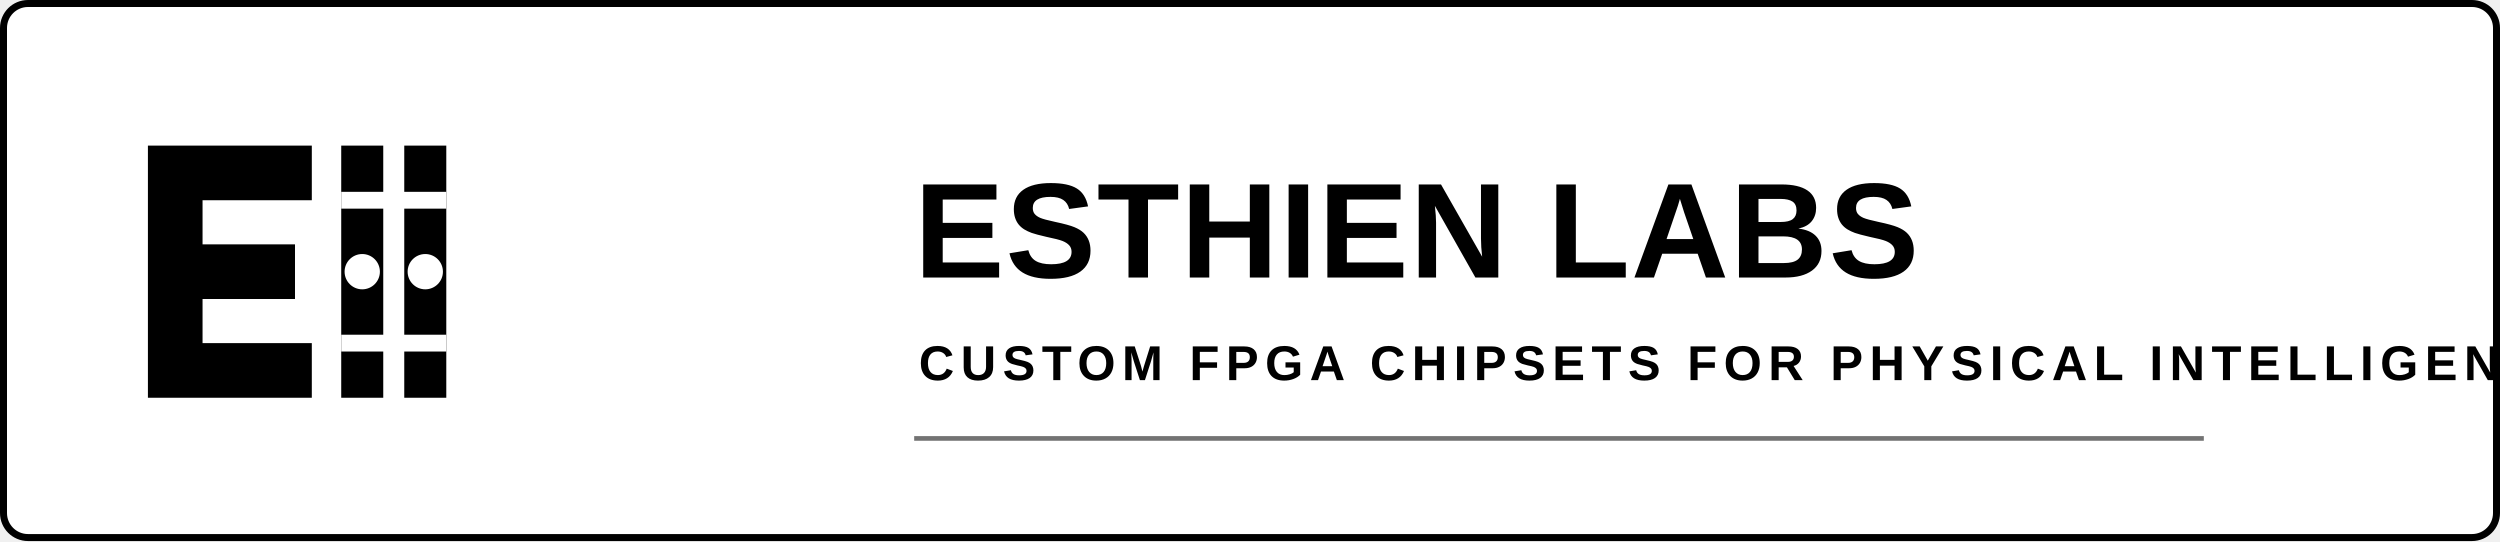
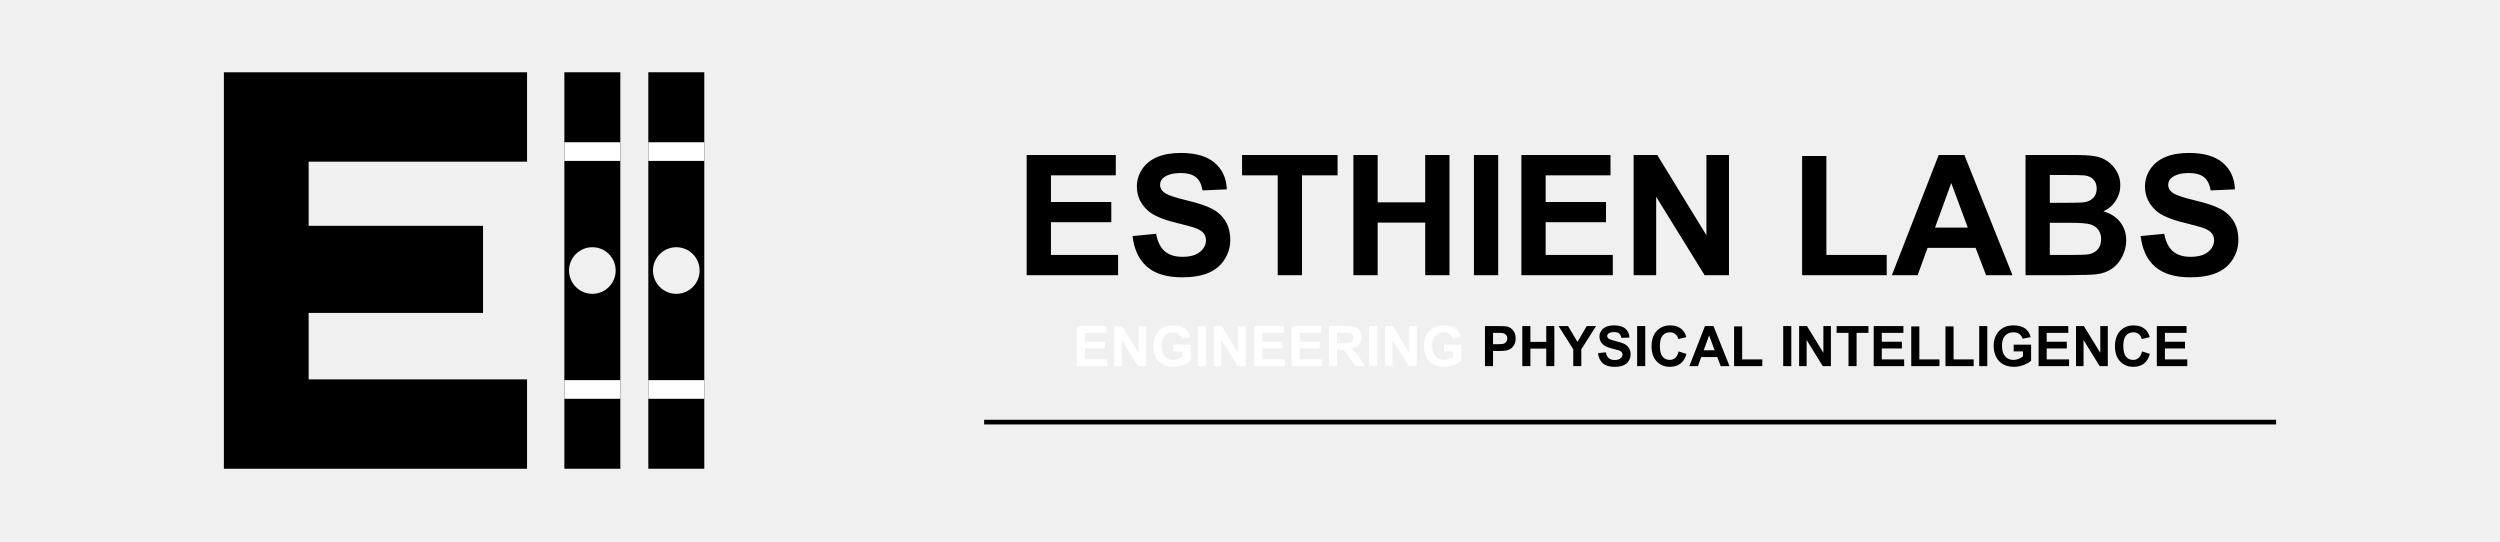
- <svg xmlns="http://www.w3.org/2000/svg" width="1072" height="232" viewBox="0 0 1072 232" fill="none" role="img" aria-label="Esthien Labs horizontal logo">
-   <rect x="1.5" y="1.5" width="1069" height="229" rx="10.5" fill="#FFFFFF" stroke="#000000" stroke-width="3" />
-   <g transform="translate(40 30) scale(1.802)">
-     <path d="M13 18H26V78H13V18Z M26 18H52V31H26V18Z M26 41.5H48V54.5H26V41.5Z M26 65H52V78H26V65Z" fill="#000000" />
-     <path d="M59 18H69V78H59V18Z" fill="#000000" />
-     <path d="M74 18H84V78H74V18Z" fill="#000000" />
-     <path d="M59 31H84M59 65H84" stroke="#FFFFFF" stroke-width="4" />
-     <circle cx="64" cy="48" r="4.2" fill="#FFFFFF" />
-     <circle cx="79" cy="48" r="4.2" fill="#FFFFFF" />
-   </g>
-   <text x="392" y="119" fill="#000000" font-family="Arial Black, Arial, Helvetica, sans-serif" font-size="58" font-weight="900" letter-spacing="0.5">ESTHIEN LABS</text>
-   <text x="394" y="163" fill="#000000" font-family="Arial, Helvetica, sans-serif" font-size="21" font-weight="700" letter-spacing="2.8">CUSTOM FPGA CHIPSETS FOR PHYSICAL INTELLIGENCE</text>
-   <path d="M392 188H945" stroke="#000000" stroke-width="2" opacity="0.55" />
+ <svg xmlns="http://www.w3.org/2000/svg" width="1072" height="232" viewBox="0 0 1072 232" fill="none">
+   <path d="M440.238 118V66.461H478.453V75.18H450.645V86.606H476.52V95.289H450.645V109.316H479.438V118H440.238ZM485.625 101.23L495.75 100.246C496.359 103.645 497.59 106.141 499.441 107.734C501.316 109.328 503.836 110.125 507 110.125C510.352 110.125 512.871 109.422 514.559 108.016C516.27 106.586 517.125 104.922 517.125 103.023C517.125 101.805 516.762 100.773 516.035 99.93C515.332 99.062 514.09 98.312 512.309 97.68C511.09 97.258 508.312 96.508 503.977 95.43C498.398 94.047 494.484 92.348 492.234 90.332C489.07 87.496 487.488 84.039 487.488 79.961C487.488 77.336 488.227 74.887 489.703 72.613C491.203 70.316 493.348 68.57 496.137 67.375C498.949 66.18 502.336 65.582 506.297 65.582C512.766 65.582 517.629 67 520.887 69.836C524.168 72.672 525.891 76.457 526.055 81.191L515.648 81.648C515.203 79 514.242 77.102 512.766 75.953C511.312 74.781 509.121 74.195 506.191 74.195C503.168 74.195 500.801 74.816 499.09 76.059C497.988 76.856 497.438 77.922 497.438 79.258C497.438 80.477 497.953 81.519 498.984 82.387C500.297 83.488 503.484 84.637 508.547 85.832C513.609 87.027 517.348 88.269 519.762 89.559C522.199 90.824 524.098 92.57 525.457 94.797C526.84 97 527.531 99.731 527.531 102.988C527.531 105.941 526.711 108.707 525.07 111.285C523.43 113.863 521.109 115.785 518.109 117.051C515.109 118.293 511.371 118.914 506.895 118.914C500.379 118.914 495.375 117.414 491.883 114.414C488.391 111.391 486.305 106.996 485.625 101.23ZM547.887 118V75.18H532.594V66.461H573.551V75.18H558.293V118H547.887ZM580.336 118V66.461H590.742V86.746H611.133V66.461H621.539V118H611.133V95.465H590.742V118H580.336ZM632.016 118V66.461H642.422V118H632.016ZM652.371 118V66.461H690.586V75.18H662.777V86.606H688.652V95.289H662.777V109.316H691.57V118H652.371ZM700.5 118V66.461H710.625L731.719 100.879V66.461H741.387V118H730.945L710.168 84.391V118H700.5ZM772.746 118V66.883H783.152V109.316H809.027V118H772.746ZM862.957 118H851.637L847.137 106.293H826.535L822.281 118H811.242L831.316 66.461H842.32L862.957 118ZM843.797 97.609L836.695 78.484L829.734 97.609H843.797ZM868.547 66.461H889.148C893.227 66.461 896.262 66.637 898.254 66.988C900.27 67.316 902.062 68.019 903.633 69.098C905.227 70.176 906.551 71.617 907.605 73.422C908.66 75.203 909.188 77.207 909.188 79.434C909.188 81.848 908.531 84.062 907.219 86.078C905.93 88.094 904.172 89.606 901.945 90.613C905.086 91.527 907.5 93.086 909.188 95.289C910.875 97.492 911.719 100.082 911.719 103.059C911.719 105.402 911.168 107.688 910.066 109.914C908.988 112.117 907.5 113.887 905.602 115.223C903.727 116.535 901.406 117.344 898.641 117.648C896.906 117.836 892.723 117.953 886.09 118H868.547V66.461ZM878.953 75.039V86.957H885.773C889.828 86.957 892.348 86.898 893.332 86.781C895.113 86.57 896.508 85.961 897.516 84.953C898.547 83.922 899.062 82.574 899.062 80.91C899.062 79.316 898.617 78.027 897.727 77.043C896.859 76.035 895.559 75.426 893.824 75.215C892.793 75.098 889.828 75.039 884.93 75.039H878.953ZM878.953 95.535V109.316H888.586C892.336 109.316 894.715 109.211 895.723 109C897.27 108.719 898.523 108.039 899.484 106.961C900.469 105.859 900.961 104.395 900.961 102.566C900.961 101.02 900.586 99.707 899.836 98.629C899.086 97.551 897.996 96.766 896.566 96.273C895.16 95.781 892.09 95.535 887.355 95.535H878.953ZM917.906 101.23L928.031 100.246C928.641 103.645 929.871 106.141 931.723 107.734C933.598 109.328 936.117 110.125 939.281 110.125C942.633 110.125 945.152 109.422 946.84 108.016C948.551 106.586 949.406 104.922 949.406 103.023C949.406 101.805 949.043 100.773 948.316 99.93C947.613 99.062 946.371 98.312 944.59 97.68C943.371 97.258 940.594 96.508 936.258 95.43C930.68 94.047 926.766 92.348 924.516 90.332C921.352 87.496 919.77 84.039 919.77 79.961C919.77 77.336 920.508 74.887 921.984 72.613C923.484 70.316 925.629 68.57 928.418 67.375C931.23 66.18 934.617 65.582 938.578 65.582C945.047 65.582 949.91 67 953.168 69.836C956.449 72.672 958.172 76.457 958.336 81.191L947.93 81.648C947.484 79 946.523 77.102 945.047 75.953C943.594 74.781 941.402 74.195 938.473 74.195C935.449 74.195 933.082 74.816 931.371 76.059C930.27 76.856 929.719 77.922 929.719 79.258C929.719 80.477 930.234 81.519 931.266 82.387C932.578 83.488 935.766 84.637 940.828 85.832C945.891 87.027 949.629 88.269 952.043 89.559C954.48 90.824 956.379 92.57 957.738 94.797C959.121 97 959.812 99.731 959.812 102.988C959.812 105.941 958.992 108.707 957.352 111.285C955.711 113.863 953.391 115.785 950.391 117.051C947.391 118.293 943.652 118.914 939.176 118.914C932.66 118.914 927.656 117.414 924.164 114.414C920.672 111.391 918.586 106.996 917.906 101.23Z" fill="black" />
+   <path d="M461.746 157V139.82H474.484V142.727H465.215V146.535H473.84V149.43H465.215V154.105H474.812V157H461.746ZM477.789 157V139.82H481.164L488.195 151.293V139.82H491.418V157H487.938L481.012 145.797V157H477.789ZM503.09 150.684V147.789H510.566V154.633C509.84 155.336 508.785 155.957 507.402 156.496C506.027 157.027 504.633 157.293 503.219 157.293C501.422 157.293 499.855 156.918 498.52 156.168C497.184 155.41 496.18 154.332 495.508 152.934C494.836 151.527 494.5 150 494.5 148.352C494.5 146.562 494.875 144.973 495.625 143.582C496.375 142.191 497.473 141.125 498.918 140.383C500.02 139.812 501.391 139.527 503.031 139.527C505.164 139.527 506.828 139.977 508.023 140.875C509.227 141.766 510 143 510.344 144.578L506.898 145.223C506.656 144.379 506.199 143.715 505.527 143.23C504.863 142.738 504.031 142.492 503.031 142.492C501.516 142.492 500.309 142.973 499.41 143.934C498.52 144.895 498.074 146.32 498.074 148.211C498.074 150.25 498.527 151.781 499.434 152.805C500.34 153.82 501.527 154.328 502.996 154.328C503.723 154.328 504.449 154.188 505.176 153.906C505.91 153.617 506.539 153.27 507.062 152.863V150.684H503.09ZM513.672 157V139.82H517.141V157H513.672ZM520.492 157V139.82H523.867L530.898 151.293V139.82H534.121V157H530.641L523.715 145.797V157H520.492ZM537.801 157V139.82H550.539V142.727H541.27V146.535H549.895V149.43H541.27V154.105H550.867V157H537.801ZM553.809 157V139.82H566.547V142.727H557.277V146.535H565.902V149.43H557.277V154.105H566.875V157H553.809ZM569.828 157V139.82H577.129C578.965 139.82 580.297 139.977 581.125 140.289C581.961 140.594 582.629 141.141 583.129 141.93C583.629 142.719 583.879 143.621 583.879 144.637C583.879 145.926 583.5 146.992 582.742 147.836C581.984 148.672 580.852 149.199 579.344 149.418C580.094 149.855 580.711 150.336 581.195 150.859C581.688 151.383 582.348 152.312 583.176 153.648L585.273 157H581.125L578.617 153.262C577.727 151.926 577.117 151.086 576.789 150.742C576.461 150.391 576.113 150.152 575.746 150.027C575.379 149.895 574.797 149.828 574 149.828H573.297V157H569.828ZM573.297 147.086H575.863C577.527 147.086 578.566 147.016 578.98 146.875C579.395 146.734 579.719 146.492 579.953 146.148C580.188 145.805 580.305 145.375 580.305 144.859C580.305 144.281 580.148 143.816 579.836 143.465C579.531 143.105 579.098 142.879 578.535 142.785C578.254 142.746 577.41 142.727 576.004 142.727H573.297V147.086ZM587.055 157V139.82H590.523V157H587.055ZM593.875 157V139.82H597.25L604.281 151.293V139.82H607.504V157H604.023L597.098 145.797V157H593.875ZM619.176 150.684V147.789H626.652V154.633C625.926 155.336 624.871 155.957 623.488 156.496C622.113 157.027 620.719 157.293 619.305 157.293C617.508 157.293 615.941 156.918 614.605 156.168C613.27 155.41 612.266 154.332 611.594 152.934C610.922 151.527 610.586 150 610.586 148.352C610.586 146.562 610.961 144.973 611.711 143.582C612.461 142.191 613.559 141.125 615.004 140.383C616.105 139.812 617.477 139.527 619.117 139.527C621.25 139.527 622.914 139.977 624.109 140.875C625.312 141.766 626.086 143 626.43 144.578L622.984 145.223C622.742 144.379 622.285 143.715 621.613 143.23C620.949 142.738 620.117 142.492 619.117 142.492C617.602 142.492 616.395 142.973 615.496 143.934C614.605 144.895 614.16 146.32 614.16 148.211C614.16 150.25 614.613 151.781 615.52 152.805C616.426 153.82 617.613 154.328 619.082 154.328C619.809 154.328 620.535 154.188 621.262 153.906C621.996 153.617 622.625 153.27 623.148 152.863V150.684H619.176Z" fill="white" />
+   <path d="M636.746 157V139.82H642.312C644.422 139.82 645.797 139.906 646.438 140.078C647.422 140.336 648.246 140.898 648.91 141.766C649.574 142.625 649.906 143.738 649.906 145.105C649.906 146.16 649.715 147.047 649.332 147.766C648.949 148.484 648.461 149.051 647.867 149.465C647.281 149.871 646.684 150.141 646.074 150.273C645.246 150.438 644.047 150.52 642.477 150.52H640.215V157H636.746ZM640.215 142.727V147.602H642.113C643.48 147.602 644.395 147.512 644.855 147.332C645.316 147.152 645.676 146.871 645.934 146.488C646.199 146.105 646.332 145.66 646.332 145.152C646.332 144.527 646.148 144.012 645.781 143.605C645.414 143.199 644.949 142.945 644.387 142.844C643.973 142.766 643.141 142.727 641.891 142.727H640.215ZM652.766 157V139.82H656.234V146.582H663.031V139.82H666.5V157H663.031V149.488H656.234V157H652.766ZM674.609 157V149.77L668.316 139.82H672.383L676.426 146.617L680.387 139.82H684.383L678.066 149.793V157H674.609ZM685.227 151.41L688.602 151.082C688.805 152.215 689.215 153.047 689.832 153.578C690.457 154.109 691.297 154.375 692.352 154.375C693.469 154.375 694.309 154.141 694.871 153.672C695.441 153.195 695.727 152.641 695.727 152.008C695.727 151.602 695.605 151.258 695.363 150.977C695.129 150.688 694.715 150.438 694.121 150.227C693.715 150.086 692.789 149.836 691.344 149.477C689.484 149.016 688.18 148.449 687.43 147.777C686.375 146.832 685.848 145.68 685.848 144.32C685.848 143.445 686.094 142.629 686.586 141.871C687.086 141.105 687.801 140.523 688.73 140.125C689.668 139.727 690.797 139.527 692.117 139.527C694.273 139.527 695.895 140 696.98 140.945C698.074 141.891 698.648 143.152 698.703 144.73L695.234 144.883C695.086 144 694.766 143.367 694.273 142.984C693.789 142.594 693.059 142.398 692.082 142.398C691.074 142.398 690.285 142.605 689.715 143.02C689.348 143.285 689.164 143.641 689.164 144.086C689.164 144.492 689.336 144.84 689.68 145.129C690.117 145.496 691.18 145.879 692.867 146.277C694.555 146.676 695.801 147.09 696.605 147.52C697.418 147.941 698.051 148.523 698.504 149.266C698.965 150 699.195 150.91 699.195 151.996C699.195 152.98 698.922 153.902 698.375 154.762C697.828 155.621 697.055 156.262 696.055 156.684C695.055 157.098 693.809 157.305 692.316 157.305C690.145 157.305 688.477 156.805 687.312 155.805C686.148 154.797 685.453 153.332 685.227 151.41ZM702.008 157V139.82H705.477V157H702.008ZM719.785 150.684L723.148 151.75C722.633 153.625 721.773 155.02 720.57 155.934C719.375 156.84 717.855 157.293 716.012 157.293C713.73 157.293 711.855 156.516 710.387 154.961C708.918 153.398 708.184 151.266 708.184 148.562C708.184 145.703 708.922 143.484 710.398 141.906C711.875 140.32 713.816 139.527 716.223 139.527C718.324 139.527 720.031 140.148 721.344 141.391C722.125 142.125 722.711 143.18 723.102 144.555L719.668 145.375C719.465 144.484 719.039 143.781 718.391 143.266C717.75 142.75 716.969 142.492 716.047 142.492C714.773 142.492 713.738 142.949 712.941 143.863C712.152 144.777 711.758 146.258 711.758 148.305C711.758 150.477 712.148 152.023 712.93 152.945C713.711 153.867 714.727 154.328 715.977 154.328C716.898 154.328 717.691 154.035 718.355 153.449C719.02 152.863 719.496 151.941 719.785 150.684ZM741.629 157H737.855L736.355 153.098H729.488L728.07 157H724.391L731.082 139.82H734.75L741.629 157ZM735.242 150.203L732.875 143.828L730.555 150.203H735.242ZM743.574 157V139.961H747.043V154.105H755.668V157H743.574Z" fill="black" />
+   <path d="M764.641 157V139.82H768.109V157H764.641ZM771.461 157V139.82H774.836L781.867 151.293V139.82H785.09V157H781.609L774.684 145.797V157H771.461ZM792.637 157V142.727H787.539V139.82H801.191V142.727H796.105V157H792.637ZM803.441 157V139.82H816.18V142.727H806.91V146.535H815.535V149.43H806.91V154.105H816.508V157H803.441ZM819.543 157V139.961H823.012V154.105H831.637V157H819.543ZM834.215 157V139.961H837.684V154.105H846.309V157H834.215ZM848.688 157V139.82H852.156V157H848.688ZM863.465 150.684V147.789H870.941V154.633C870.215 155.336 869.16 155.957 867.777 156.496C866.402 157.027 865.008 157.293 863.594 157.293C861.797 157.293 860.23 156.918 858.895 156.168C857.559 155.41 856.555 154.332 855.883 152.934C855.211 151.527 854.875 150 854.875 148.352C854.875 146.562 855.25 144.973 856 143.582C856.75 142.191 857.848 141.125 859.293 140.383C860.395 139.812 861.766 139.527 863.406 139.527C865.539 139.527 867.203 139.977 868.398 140.875C869.602 141.766 870.375 143 870.719 144.578L867.273 145.223C867.031 144.379 866.574 143.715 865.902 143.23C865.238 142.738 864.406 142.492 863.406 142.492C861.891 142.492 860.684 142.973 859.785 143.934C858.895 144.895 858.449 146.32 858.449 148.211C858.449 150.25 858.902 151.781 859.809 152.805C860.715 153.82 861.902 154.328 863.371 154.328C864.098 154.328 864.824 154.188 865.551 153.906C866.285 153.617 866.914 153.27 867.438 152.863V150.684H863.465ZM874.152 157V139.82H886.891V142.727H877.621V146.535H886.246V149.43H877.621V154.105H887.219V157H874.152ZM890.195 157V139.82H893.57L900.602 151.293V139.82H903.824V157H900.344L893.418 145.797V157H890.195ZM918.496 150.684L921.859 151.75C921.344 153.625 920.484 155.02 919.281 155.934C918.086 156.84 916.566 157.293 914.723 157.293C912.441 157.293 910.566 156.516 909.098 154.961C907.629 153.398 906.895 151.266 906.895 148.562C906.895 145.703 907.633 143.484 909.109 141.906C910.586 140.32 912.527 139.527 914.934 139.527C917.035 139.527 918.742 140.148 920.055 141.391C920.836 142.125 921.422 143.18 921.812 144.555L918.379 145.375C918.176 144.484 917.75 143.781 917.102 143.266C916.461 142.75 915.68 142.492 914.758 142.492C913.484 142.492 912.449 142.949 911.652 143.863C910.863 144.777 910.469 146.258 910.469 148.305C910.469 150.477 910.859 152.023 911.641 152.945C912.422 153.867 913.438 154.328 914.688 154.328C915.609 154.328 916.402 154.035 917.066 153.449C917.73 152.863 918.207 151.941 918.496 150.684ZM924.848 157V139.82H937.586V142.727H928.316V146.535H936.941V149.43H928.316V154.105H937.914V157H924.848Z" fill="black" />
+   <path d="M422 181H976" stroke="black" stroke-width="2" />
+   <path d="M96 31H226V69.324H132.344V96.838H207.129V134.179H132.344V162.676H226V201H96V31Z" fill="black" />
+   <path d="M266 201H242V31H266V201ZM254 106C248.477 106 244 110.477 244 116C244 121.523 248.477 126 254 126C259.523 126 264 121.523 264 116C264 110.477 259.523 106 254 106Z" fill="black" />
+   <path d="M266 171H242V163H266V171ZM266 69H242V61H266V69Z" fill="white" />
+   <path d="M302 201H278V31H302V201ZM290 106C284.477 106 280 110.477 280 116C280 121.523 284.477 126 290 126C295.523 126 300 121.523 300 116C300 110.477 295.523 106 290 106Z" fill="black" />
+   <path d="M302 171H278V163H302V171ZM302 69H278V61H302V69Z" fill="white" />
</svg>
